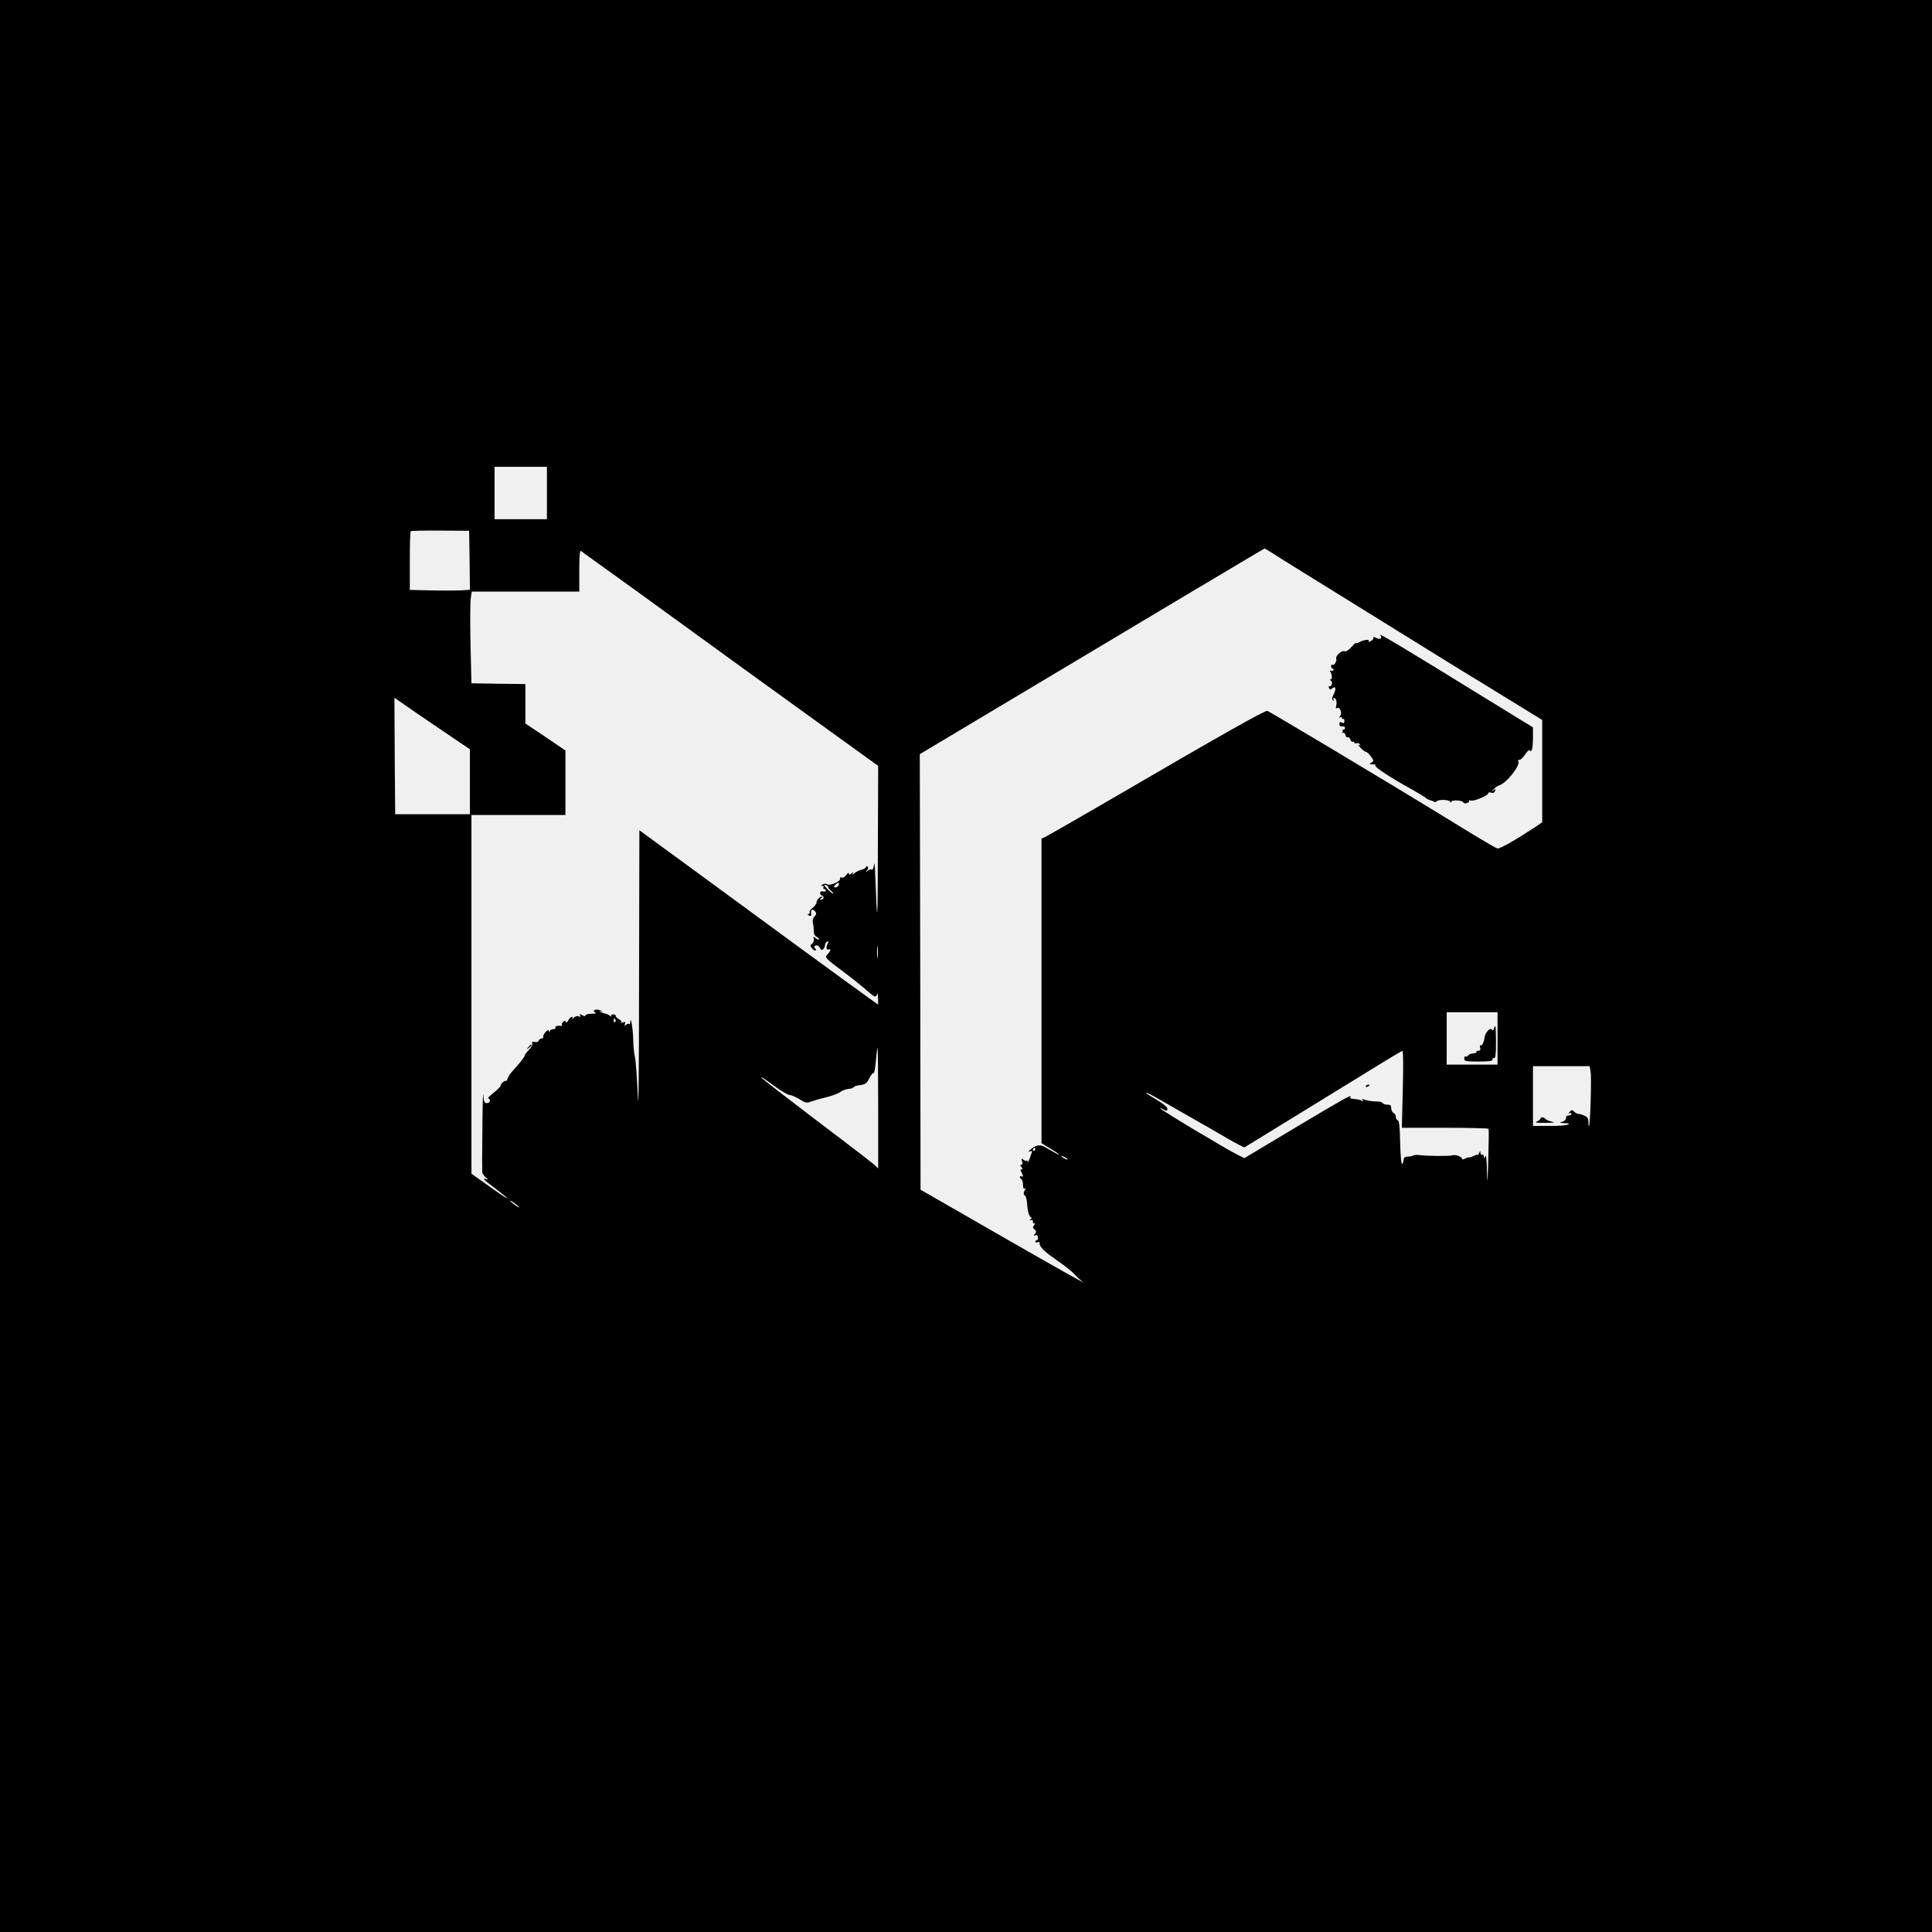
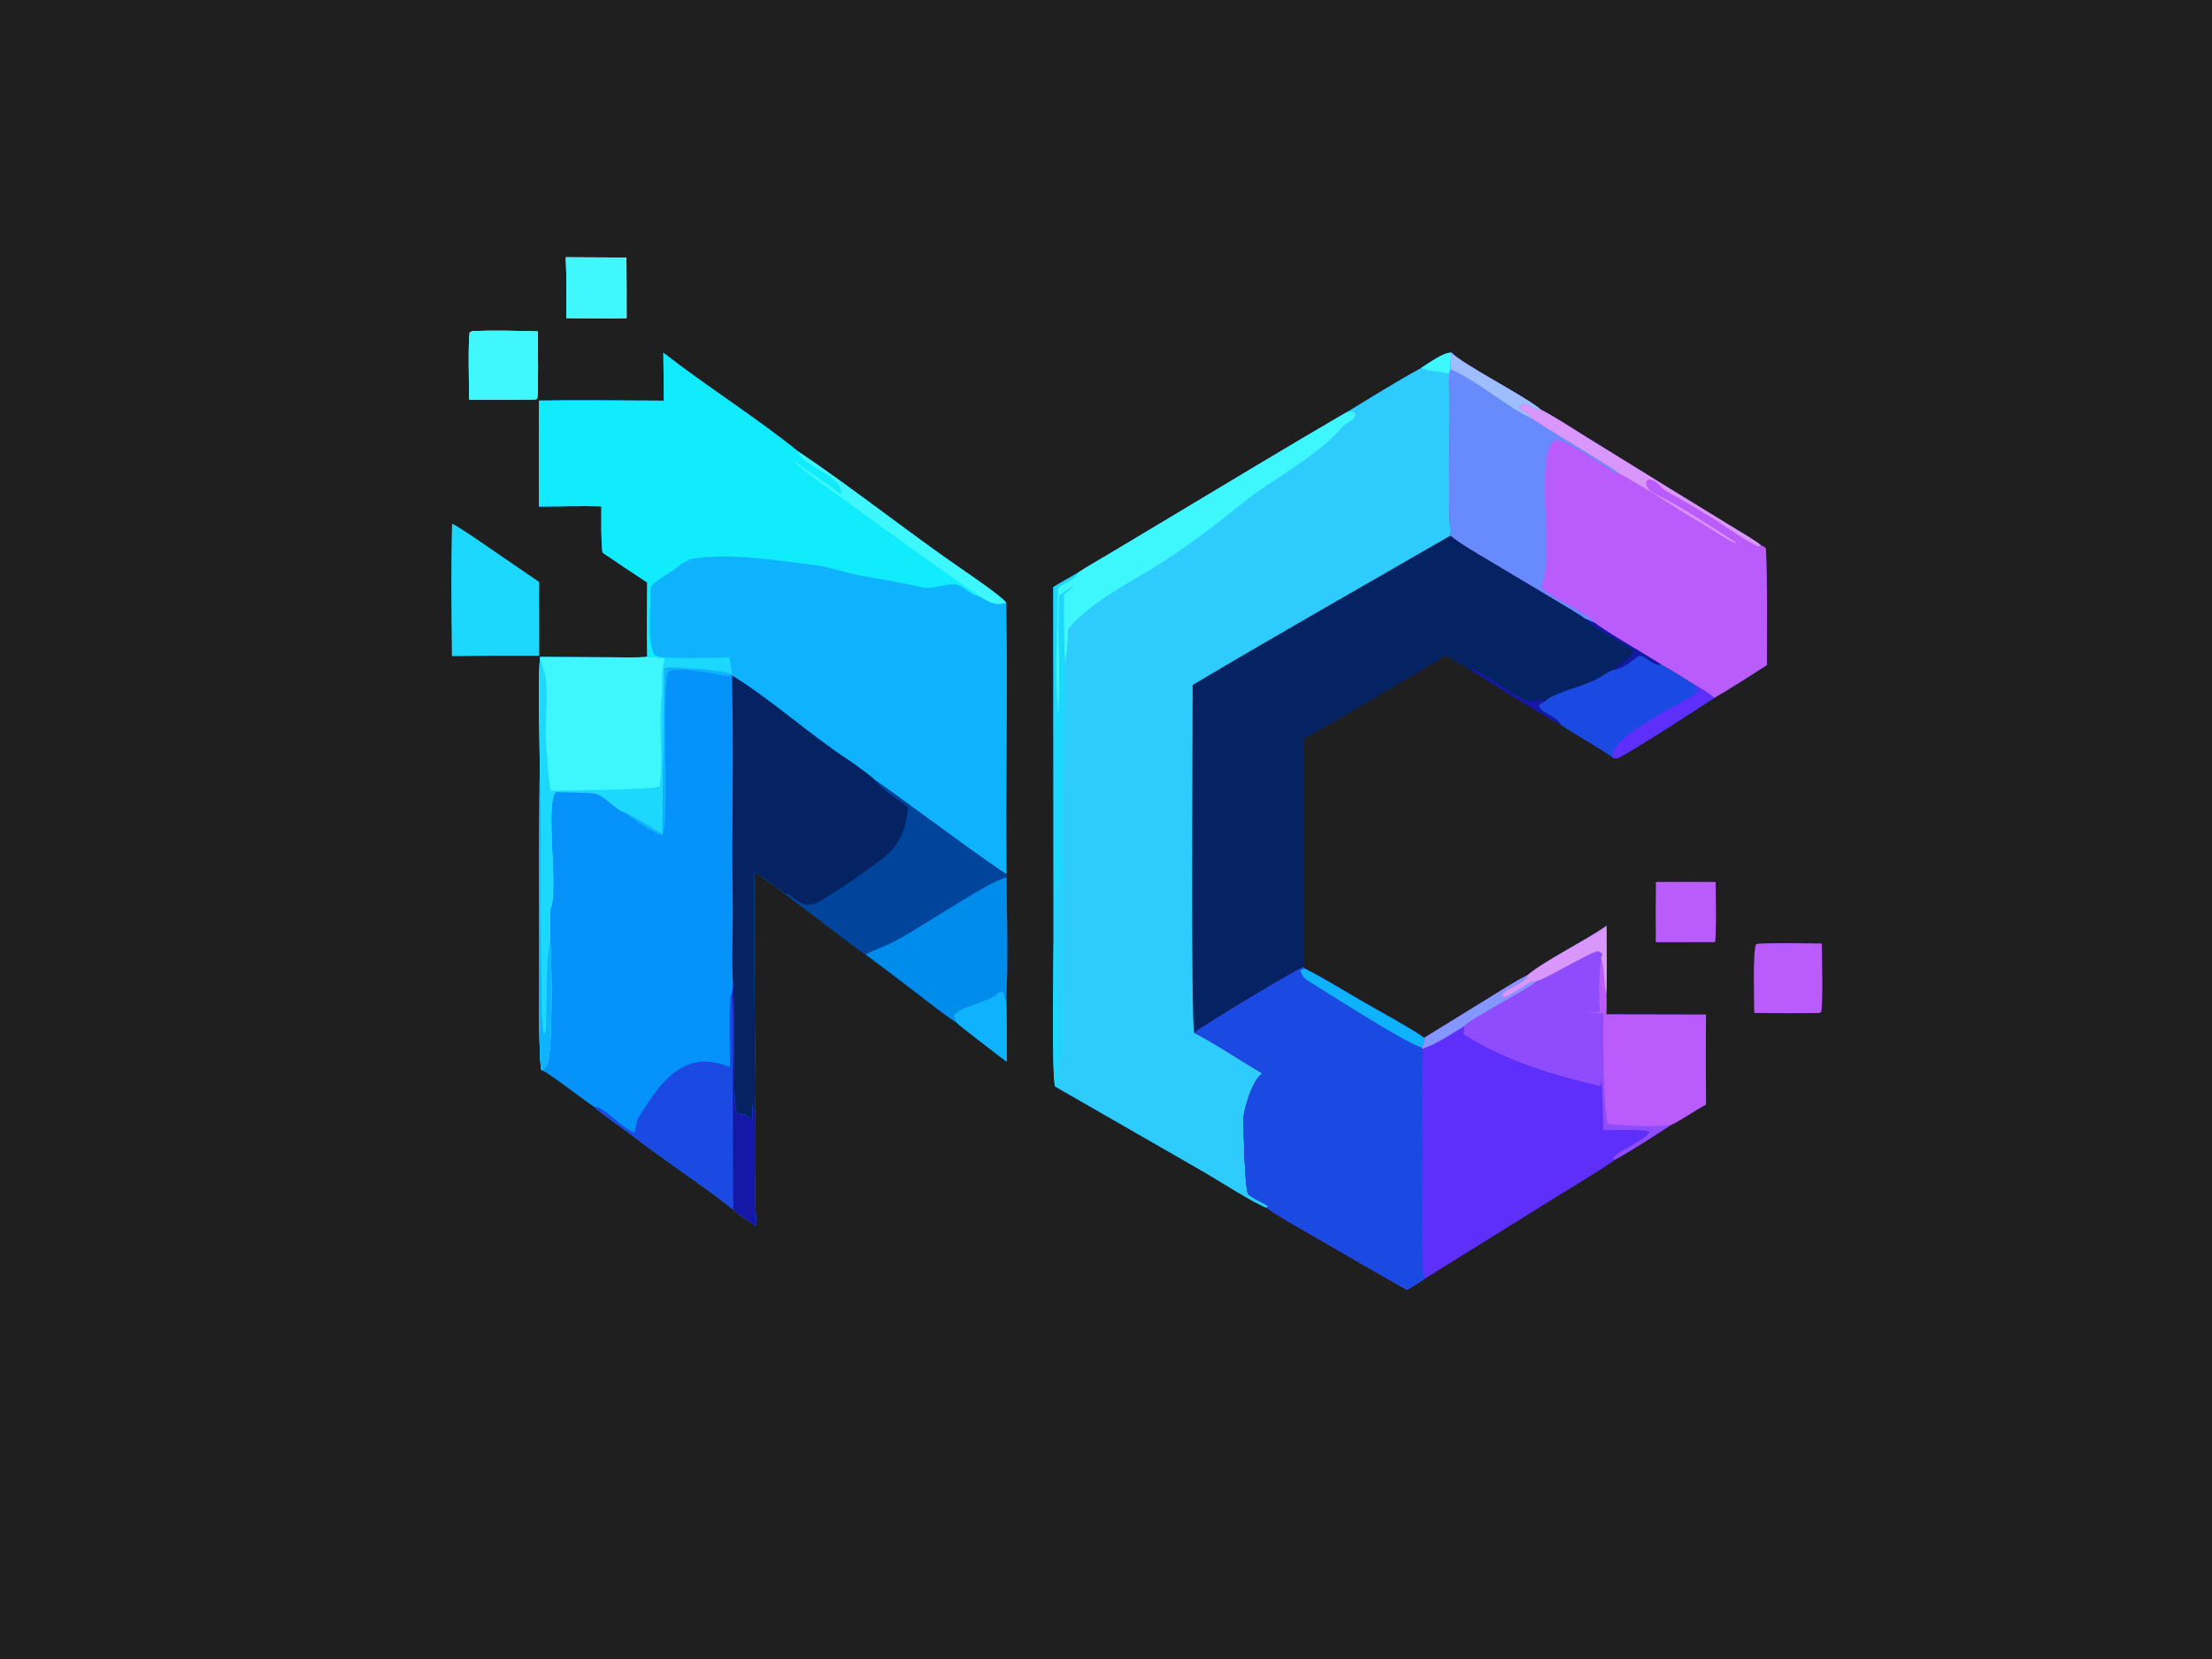
- <svg xmlns="http://www.w3.org/2000/svg" version="1.0" width="1254pt" height="1254pt" viewBox="0 0 1254 1254" preserveAspectRatio="xMidYMid meet">
-   <g transform="translate(0,1254) scale(0.1,-0.1)" fill="#000000" stroke="none">
-     <path d="M0 6270 l0 -6270 6270 0 6270 0 0 6270 0 6270 -6270 0 -6270 0 0 -6270z m3550 3070 l0 -170 -170 0 -170 0 0 170 0 170 170 0 170 0 0 -170z m-502 -437 l2 -191 -60 -4 c-34 -1 -122 -2 -196 0 l-134 3 0 188 c0 103 2 190 6 193 3 3 89 5 192 4 l187 -1 3 -192z m5220 41 c31 -21 208 -130 392 -244 184 -114 409 -254 500 -310 91 -56 233 -144 315 -195 83 -50 237 -145 343 -210 l192 -118 0 -332 0 -332 -42 -29 c-134 -88 -234 -145 -249 -141 -9 2 -79 43 -155 89 -388 238 -592 361 -941 570 -211 126 -389 231 -397 234 -14 5 -289 -150 -1047 -592 -201 -117 -378 -218 -392 -225 l-27 -12 0 -989 0 -988 46 -28 c59 -35 90 -58 54 -41 -14 7 -42 23 -64 36 -42 27 -66 25 -106 -7 -15 -12 -18 -18 -7 -14 20 7 20 9 2 -41 -8 -22 -14 -34 -15 -26 0 8 -3 11 -7 8 -3 -4 -13 -1 -21 6 -13 10 -14 8 -8 -11 5 -14 3 -22 -5 -22 -9 0 -8 -4 1 -15 9 -11 9 -15 1 -15 -8 0 -9 -5 -1 -19 13 -25 13 -34 0 -26 -5 3 -10 2 -10 -4 0 -5 5 -13 10 -16 6 -3 10 -20 10 -36 0 -20 4 -28 12 -23 7 5 8 3 2 -7 -12 -19 -12 -33 0 -41 5 -3 10 -23 12 -45 4 -55 12 -85 25 -94 8 -5 7 -8 -2 -12 -10 -4 -8 -6 4 -6 10 -1 15 -5 12 -11 -3 -5 -1 -10 6 -10 8 0 9 -3 0 -14 -9 -10 -8 -16 4 -26 12 -10 13 -16 3 -28 -11 -13 -10 -15 2 -10 11 4 16 0 17 -13 1 -10 -2 -19 -8 -19 -5 0 -9 -4 -9 -10 0 -5 7 -7 15 -3 9 3 15 2 13 -3 -6 -21 27 -56 109 -112 48 -33 102 -75 118 -94 17 -18 40 -39 50 -46 51 -34 -150 79 -580 326 l-470 270 -2 1413 -3 1414 683 408 c824 493 1551 926 1555 927 2 0 29 -16 60 -36z m-4323 -106 c88 -63 293 -211 455 -329 162 -118 521 -378 798 -578 l502 -362 -2 -542 c-1 -508 -4 -526 -18 -142 -2 45 -5 64 -7 42 -3 -21 -8 -35 -14 -31 -5 3 -18 0 -27 -8 -15 -12 -16 -11 -4 4 9 11 10 18 2 23 -5 3 -10 2 -10 -3 0 -6 -12 -13 -27 -17 -16 -3 -37 -14 -47 -23 -15 -13 -17 -13 -11 -2 8 13 7 13 -8 1 -14 -11 -17 -11 -17 0 0 7 -7 3 -16 -9 -9 -14 -22 -21 -31 -18 -9 4 -13 1 -10 -6 5 -18 -63 -49 -83 -38 -9 5 -22 5 -31 -1 -10 -6 -11 -9 -1 -9 7 0 10 -4 7 -10 -3 -5 -1 -10 4 -10 6 0 11 -5 11 -11 0 -6 -8 -8 -18 -5 -22 7 -26 -20 -5 -28 16 -7 8 -26 -10 -26 -7 0 -6 4 3 10 8 5 10 10 5 10 -15 0 -35 -21 -35 -38 0 -8 -11 -23 -25 -34 -14 -11 -23 -23 -20 -28 3 -5 0 -10 -7 -12 -8 -3 -6 -7 4 -11 12 -4 16 -1 13 13 -5 26 9 34 25 15 10 -13 10 -19 -3 -33 -11 -12 -14 -27 -11 -43 4 -13 6 -36 6 -51 -1 -18 6 -32 19 -39 12 -6 18 -13 15 -16 -3 -3 -13 0 -22 8 -14 12 -16 11 -12 -6 2 -11 -3 -25 -11 -31 -13 -10 -13 -14 -2 -28 7 -9 18 -16 23 -16 6 0 6 6 -1 14 -9 10 -8 15 4 19 9 4 19 -2 26 -14 8 -16 14 -18 22 -10 7 7 12 19 12 28 0 9 6 18 14 21 10 3 11 0 5 -9 -13 -22 -12 -48 3 -42 18 7 16 -7 -4 -29 -15 -16 -15 -19 0 -36 9 -9 53 -44 98 -77 45 -33 109 -84 142 -112 65 -58 73 -61 80 -35 3 9 5 -2 6 -26 l1 -43 -53 38 c-133 95 -742 540 -1125 822 -140 102 -280 205 -313 229 l-59 43 -2 -958 c-1 -685 -3 -900 -9 -753 -5 113 -13 221 -18 240 -5 19 -10 69 -11 111 -1 69 -17 163 -19 115 -1 -11 -4 -16 -8 -13 -3 4 -12 2 -20 -5 -11 -8 -12 -7 -7 6 5 13 2 15 -12 10 -11 -4 -16 -3 -12 1 5 5 -2 13 -15 20 -12 6 -21 16 -20 21 1 5 -7 10 -17 10 -10 0 -16 -5 -12 -11 3 -5 -1 -4 -9 2 -9 7 -25 14 -37 16 -12 2 -25 7 -29 12 -5 4 -1 5 7 0 8 -5 12 -4 7 0 -10 11 -38 16 -50 8 -5 -3 -3 -9 4 -14 10 -6 9 -8 -6 -8 -40 -1 -55 -5 -55 -13 0 -5 -10 -4 -21 3 -17 9 -20 8 -14 -2 6 -9 3 -11 -9 -6 -11 5 -24 0 -34 -11 -10 -10 -13 -12 -8 -5 5 8 4 13 -2 13 -6 0 -17 -10 -23 -22 -7 -14 -14 -18 -16 -11 -4 10 -7 10 -18 0 -7 -7 -11 -15 -8 -20 2 -4 1 -7 -4 -6 -22 4 -43 -2 -38 -11 3 -5 -3 -10 -14 -10 -12 0 -21 -6 -22 -12 0 -10 -2 -10 -6 0 -3 9 -10 7 -24 -9 -10 -12 -16 -26 -13 -30 3 -5 -1 -9 -9 -9 -8 0 -17 -6 -20 -14 -4 -9 -14 -12 -27 -9 -15 4 -19 2 -15 -9 3 -8 -6 -27 -22 -42 -15 -16 -28 -33 -28 -38 0 -9 -30 -47 -82 -104 -12 -13 -24 -33 -28 -44 -4 -12 -9 -19 -12 -16 -6 5 -33 -18 -33 -29 0 -7 -12 -20 -58 -58 -19 -15 -29 -27 -23 -27 6 0 11 -7 11 -15 0 -8 -9 -15 -19 -15 -17 0 -21 8 -24 53 -2 28 -5 -69 -6 -218 -2 -148 -2 -276 -1 -284 1 -8 11 -22 23 -33 17 -14 18 -17 5 -12 -33 11 -18 -4 57 -60 120 -91 97 -84 -34 10 l-121 86 0 1164 0 1164 305 0 305 0 0 210 0 209 -130 88 -130 87 0 128 0 128 -175 2 -175 3 -6 250 c-3 138 -2 271 1 298 l7 47 349 0 349 0 0 136 c0 108 3 134 13 127 6 -6 84 -62 172 -125z m-977 -1106 l82 -55 0 -211 0 -211 -243 0 -242 0 -3 378 -2 378 162 -112 c90 -61 200 -136 246 -167z m2476 -937 c-4 -8 -13 -15 -21 -15 -13 0 -13 3 -3 15 7 8 16 15 21 15 5 0 6 -7 3 -15z m-68 -12 c-3 -3 5 -14 17 -24 12 -10 18 -18 13 -19 -8 0 -56 47 -56 55 0 2 7 2 15 -2 9 -3 14 -8 11 -10z m321 -455 c-2 -18 -4 -4 -4 32 0 36 2 50 4 33 2 -18 2 -48 0 -65z m4023 -528 l0 -170 -165 0 -165 0 0 170 0 170 165 0 165 0 0 -170z m-5725 121 c3 -5 2 -12 -3 -15 -5 -3 -9 1 -9 9 0 17 3 19 12 6z m1705 -573 l0 -392 -27 26 c-16 13 -113 89 -218 168 -263 199 -498 380 -510 392 -17 18 15 -2 90 -57 39 -29 80 -52 92 -53 11 0 40 -13 63 -27 41 -26 44 -26 84 -12 22 8 66 20 96 27 30 7 67 21 82 31 14 11 39 20 55 21 15 1 31 6 34 11 4 5 17 11 30 12 46 6 53 10 72 47 10 21 23 36 27 33 5 -3 11 33 15 80 4 47 9 85 11 85 2 0 4 -176 4 -392z m3405 122 l-6 -250 280 0 c154 0 281 -3 283 -7 2 -5 1 -93 -2 -198 -5 -162 -6 -173 -9 -75 -1 75 -5 108 -11 95 -8 -18 -9 -18 -9 -2 -1 10 -5 15 -11 12 -5 -3 -10 2 -11 12 0 16 -1 16 -9 -2 -5 -11 -9 -16 -9 -12 -1 4 -11 2 -23 -5 -13 -7 -27 -11 -31 -10 -4 1 -17 -2 -27 -8 -11 -6 -20 -7 -20 -2 0 14 -43 30 -63 23 -18 -6 -163 -5 -217 2 -14 2 -29 1 -35 -2 -10 -6 -16 -7 -47 -9 -11 -1 -18 -10 -18 -21 0 -11 -4 -22 -9 -26 -6 -3 -11 53 -13 137 -2 102 -6 143 -15 146 -7 2 -13 12 -13 23 0 11 -7 22 -15 25 -8 4 -15 17 -15 30 0 19 -5 24 -24 24 -14 0 -28 4 -31 10 -3 5 -16 10 -28 10 -37 0 -85 8 -98 15 -8 6 -10 4 -4 -5 6 -9 4 -11 -5 -5 -11 7 -22 9 -68 14 -7 0 -10 5 -7 11 12 19 -34 -6 -359 -200 l-329 -197 -41 20 c-70 34 -506 295 -506 304 0 2 9 -1 19 -7 26 -13 28 -13 28 6 0 8 -31 33 -69 55 -37 22 -68 42 -68 45 0 6 23 -6 110 -56 36 -21 119 -68 185 -106 66 -37 169 -96 228 -131 60 -35 112 -62 115 -60 8 5 709 435 892 548 69 43 129 78 133 78 5 1 6 -111 2 -249z m1219 114 c7 -35 -2 -345 -10 -353 -2 -2 -4 9 -4 26 0 22 -6 33 -25 41 -14 7 -32 12 -40 12 -7 0 -20 7 -28 15 -13 13 -17 12 -29 -2 -9 -12 -9 -15 0 -9 6 4 12 2 12 -3 0 -6 -8 -11 -19 -11 -11 0 -18 -7 -17 -17 0 -10 -9 -20 -24 -24 -21 -6 -19 -7 15 -9 32 -1 36 -3 20 -10 -11 -5 -66 -9 -122 -8 l-103 0 0 194 0 194 184 0 184 0 6 -36z m-3604 -504 c0 -5 -5 -10 -11 -10 -5 0 -7 5 -4 10 3 6 8 10 11 10 2 0 4 -4 4 -10z m210 -66 c0 -2 -9 0 -20 6 -11 6 -20 13 -20 16 0 2 9 0 20 -6 11 -6 20 -13 20 -16z m-3560 -310 c0 -3 -13 4 -30 16 -16 12 -30 24 -30 26 0 3 14 -4 30 -16 17 -12 30 -24 30 -26z" />
-     <path d="M8959 8417 c17 -21 -2 -31 -30 -16 -13 7 -19 7 -15 0 4 -5 -3 -15 -15 -21 -13 -8 -19 -8 -15 -2 9 14 -33 10 -61 -6 -13 -7 -23 -10 -23 -6 0 4 -13 -8 -29 -26 -19 -22 -34 -31 -45 -27 -18 7 -59 -30 -53 -48 6 -15 -13 -46 -24 -40 -5 4 -9 -1 -9 -9 0 -9 5 -16 11 -16 5 0 7 -5 4 -10 -4 -6 -11 -7 -17 -4 -7 5 -8 2 -3 -7 13 -20 13 -49 1 -49 -6 0 -5 -4 2 -8 7 -5 10 -16 6 -25 -3 -9 -10 -14 -15 -11 -5 3 -6 -2 -3 -11 5 -12 9 -13 20 -4 23 19 29 1 11 -36 -12 -24 -13 -36 -5 -41 7 -4 8 -3 4 4 -4 7 -3 12 2 12 14 0 21 -25 15 -51 -4 -15 -2 -20 5 -15 19 11 36 -32 20 -52 -9 -11 -10 -14 0 -8 7 4 12 2 12 -4 0 -6 4 -9 8 -6 4 2 8 -4 8 -14 0 -14 -4 -16 -16 -10 -12 6 -16 4 -16 -10 0 -12 6 -17 18 -15 10 2 18 -2 18 -10 0 -8 -6 -13 -12 -11 -7 1 -10 1 -5 -1 4 -3 4 -10 1 -15 -4 -6 -2 -8 3 -5 6 4 13 -3 16 -14 3 -12 10 -18 16 -15 5 4 12 -3 16 -14 4 -11 11 -18 16 -15 5 4 9 2 9 -4 0 -6 6 -8 14 -5 8 3 17 0 22 -7 5 -8 3 -10 -7 -4 -8 5 -3 -3 11 -18 14 -15 30 -27 36 -27 5 0 20 -13 32 -30 20 -27 21 -30 4 -39 -14 -8 -14 -11 -2 -12 8 -1 18 -1 22 0 5 0 7 -3 5 -9 -2 -11 101 -79 223 -146 47 -26 92 -54 102 -61 9 -8 22 -15 30 -17 7 -1 18 -5 25 -9 6 -4 14 -3 17 1 8 14 79 13 88 -1 5 -8 8 -8 8 -1 0 14 73 10 78 -4 2 -6 12 -8 22 -5 11 3 18 9 15 13 -3 5 3 6 13 4 21 -6 112 33 112 47 0 6 8 8 19 4 12 -4 21 0 25 11 6 15 4 15 -11 3 -13 -9 -12 -7 2 8 11 12 26 23 34 25 46 10 142 131 126 158 -4 6 -1 9 6 8 7 -2 24 14 38 35 15 22 27 33 31 26 12 -18 20 18 20 86 l0 64 -77 47 c-43 26 -141 87 -218 134 -532 328 -713 437 -696 417z" />
-     <path d="M3429 5743 c-13 -16 -12 -17 4 -4 9 7 17 15 17 17 0 8 -8 3 -21 -13z" />
-     <path d="M9696 5863 c-5 -13 -9 -14 -14 -5 -10 15 -42 -21 -46 -51 -4 -32 -17 -58 -26 -52 -5 3 -6 -4 -3 -15 4 -14 0 -20 -11 -20 -10 0 -15 -3 -13 -7 3 -5 -6 -9 -20 -10 -14 0 -29 -7 -33 -13 -4 -7 -12 -10 -17 -7 -5 3 -9 -3 -9 -14 0 -17 8 -19 93 -19 69 0 92 3 91 13 -2 6 3 11 10 10 9 -2 12 23 12 102 0 58 -2 105 -4 105 -2 0 -7 -8 -10 -17z" />
-     <path d="M8865 5490 c-3 -6 1 -7 9 -4 18 7 21 14 7 14 -6 0 -13 -4 -16 -10z" />
-     <path d="M10000 5282 c0 -5 -10 -14 -22 -20 -19 -9 -9 -11 52 -10 59 0 68 2 41 8 -18 4 -36 12 -40 17 -8 11 -31 15 -31 5z" />
+ <svg xmlns="http://www.w3.org/2000/svg" width="400" height="300" viewBox="0 0 400 300" fill="none">
+   <g clip-path="url(#clip0_112_862)">
+     <path d="M0 0H400V300H0V0ZM96.773 72.258L97.148 72.085C97.4 70.813 97.251 61.788 97.242 59.92C93.51 59.823 89.13 59.702 85.403 59.886L84.928 60.123C84.627 61.998 84.822 69.995 84.842 72.27L96.773 72.258ZM113.312 57.531C113.301 53.898 113.328 50.197 113.276 46.571L102.305 46.517C102.484 50.12 102.409 53.909 102.396 57.528C105.885 57.54 109.862 57.641 113.312 57.531Z" fill="#1F1F1F" />
+     <path d="M256.975 66.551C258.168 65.789 261.218 63.58 262.488 63.786C264.55 65.951 275.785 71.63 278.73 74.135C280.725 75.093 284.638 77.657 286.668 78.911L301.565 88.113L312.943 95.087C314.175 95.844 317.495 97.77 318.475 98.635C318.85 98.802 319.325 98.915 319.348 99.368C319.65 105.431 319.518 114.395 319.515 120.28C316.483 122.194 313.04 124.468 309.968 126.228C305.128 129.315 297.768 134.206 292.593 137.114C292.583 137.121 291.77 137.078 291.653 137.057C290.735 136.146 283.968 132.289 282.3 131.131C277.333 128.415 270.698 124.109 265.833 121.095C264.79 120.704 262.53 119.182 261.493 118.525C253.183 123.464 244.219 128.964 235.734 133.569L235.787 161.652C235.781 165.239 235.56 171.419 235.785 174.85C234.97 174.957 217.213 185.627 215.965 186.772C218.781 188.101 225.009 192.212 228.109 193.986L228.168 194.246C226.554 195.126 224.769 200.854 224.834 202.66C224.914 204.848 225.061 214.5 225.694 215.907C226.717 216.925 228.846 217.545 229.392 218.229L228.996 218.392C226.999 217.753 220.189 213.389 217.791 212L190.811 196.5C190.157 194.684 190.517 173.165 190.52 169.585L190.476 106.157C191.92 105.294 193.376 104.451 194.844 103.63C196.052 102.756 198.879 101.165 200.22 100.358L211.338 93.7C222.008 87.323 232.755 80.799 243.489 74.556C247.783 71.948 252.608 68.932 256.975 66.551Z" fill="#052262" />
+     <path d="M256.975 66.551C258.168 65.789 261.218 63.58 262.488 63.786C262.438 64.552 262.298 66.077 262.33 66.779L262.048 67.656C262.278 69.495 262.185 71.366 262.2 73.218C262.27 81.052 261.893 89.02 262.305 96.84C246.824 105.79 231.024 114.723 215.67 123.868C215.683 130.307 215.312 185.067 215.965 186.772C218.781 188.101 225.009 192.212 228.109 193.986L228.168 194.246C226.554 195.126 224.769 200.854 224.834 202.66C224.914 204.848 225.061 214.5 225.694 215.907C226.717 216.925 228.846 217.545 229.392 218.229L228.996 218.392C226.999 217.753 220.189 213.389 217.791 212L190.811 196.5C190.157 194.684 190.517 173.165 190.52 169.585L190.476 106.157C191.92 105.294 193.376 104.451 194.844 103.63C196.052 102.756 198.879 101.165 200.22 100.358L211.338 93.7C222.008 87.323 232.755 80.799 243.489 74.556C247.783 71.948 252.608 68.932 256.975 66.551Z" fill="#2ECCFC" />
+     <path d="M243.489 74.556L244.718 74.399C245.148 74.989 245.061 74.673 245.042 75.359C244.293 76.379 243.451 76.407 242.812 77.145C237.816 82.906 230.463 86.32 224.7 90.981C219.958 94.816 216.013 97.826 210.866 101.229C204.862 105.2 197.883 108.266 193.163 113.682C193.128 115.836 192.93 117.985 192.57 120.109C192.398 115.897 192.334 111.682 192.377 107.467C193.119 106.953 193.362 106.631 193.99 106.13L194.225 105.945C193.865 106.071 191.538 107.516 191.525 107.823C191.225 114.838 191.871 122.214 191.349 129.195C190.82 127.751 191.095 109.45 191.344 106.501C191.418 105.624 194.224 105.152 194.843 103.629C196.052 102.756 198.878 101.165 200.22 100.358L211.338 93.7C222.007 87.323 232.755 80.799 243.489 74.556Z" fill="#3DF7FC" />
+     <path d="M194.844 103.63C194.225 105.152 191.418 105.624 191.344 106.501C191.095 109.45 190.82 127.751 191.349 129.195C191.871 122.215 191.225 114.839 191.525 107.823C191.538 107.517 193.865 106.071 194.225 105.945L193.99 106.13C193.362 106.632 193.119 106.953 192.378 107.467C192.334 111.682 192.398 115.898 192.571 120.109C192.88 127.924 192.314 137.977 192.263 146.043L192.194 167.723C192.205 170.125 192.452 191.354 192.21 191.925C191.543 190.917 192.332 159.092 191.925 158.63C189.838 162.296 192.77 193.463 190.811 196.5C190.157 194.684 190.517 173.165 190.52 169.585L190.476 106.157C191.92 105.294 193.376 104.451 194.844 103.63Z" fill="#1DD8FD" />
+     <path d="M256.975 66.551C258.168 65.789 261.218 63.58 262.488 63.786C262.438 64.552 262.298 66.077 262.33 66.779L262.048 67.656C260.548 67.139 258.983 67.273 256.975 66.551Z" fill="#3DF7FC" />
+     <path d="M262.487 63.786C264.55 65.951 275.785 71.63 278.73 74.135C280.725 75.093 284.637 77.657 286.667 78.911L301.565 88.113L312.942 95.087C314.175 95.844 317.495 97.77 318.475 98.635C318.85 98.802 319.325 98.915 319.347 99.368C319.65 105.431 319.517 114.395 319.515 120.28C316.482 122.194 313.04 124.468 309.967 126.228C308.972 125.33 307.48 124.421 306.305 123.775C304.31 122.509 302.435 121.326 300.38 120.164C298.462 118.907 289.755 113.866 288.465 112.676L286.68 111.878C286.002 111.29 282.125 109.012 281.17 108.441L269.662 101.566C267.517 100.282 264.147 98.361 262.305 96.84C261.892 89.02 262.27 81.052 262.2 73.218C262.185 71.366 262.277 69.495 262.047 67.656L262.33 66.779C262.297 66.077 262.437 64.552 262.487 63.786Z" fill="#BA5BFB" />
+     <path d="M262.487 63.786C264.55 65.951 275.785 71.63 278.73 74.135C277.05 74.151 276.782 73.042 275.362 73.059C274.852 73.563 274.985 73.267 274.93 73.967C276.015 74.57 276.357 74.653 277.035 75.672C281.515 78.68 286.232 81.313 290.757 84.25C291.352 84.636 291.987 84.996 292.54 85.442L292.377 85.758C290.55 84.52 283.182 79.633 281.422 79.506C277.162 81.11 281.332 101.03 278.715 106.009C278.907 107.388 287.17 110.754 288.465 112.676L286.68 111.878C286.002 111.29 282.125 109.012 281.17 108.441L269.662 101.566C267.517 100.282 264.147 98.361 262.305 96.84C261.892 89.02 262.27 81.052 262.2 73.218C262.185 71.366 262.277 69.495 262.047 67.656L262.33 66.779C262.297 66.077 262.437 64.552 262.487 63.786Z" fill="#678AFD" />
+     <path d="M262.488 63.786C264.55 65.951 275.785 71.63 278.73 74.135C277.05 74.151 276.783 73.042 275.363 73.059C274.853 73.563 274.985 73.267 274.93 73.967C276.015 74.57 276.358 74.653 277.035 75.672C273.295 74.138 266.718 68.572 262.33 66.779C262.298 66.077 262.438 64.552 262.488 63.786Z" fill="#9EBDFD" />
+     <path d="M277.035 75.672C276.358 74.653 276.015 74.57 274.93 73.967C274.985 73.267 274.853 73.563 275.363 73.059C276.783 73.042 277.05 74.151 278.73 74.135C280.725 75.093 284.638 77.657 286.668 78.911L301.565 88.113L312.943 95.087C314.175 95.844 317.495 97.77 318.475 98.635L317.87 98.788C314.833 97.37 311.4 94.601 308.275 92.87C305.98 91.44 303.69 90.089 301.3 88.825C300.185 88.235 299.615 86.591 297.96 86.739L297.655 87.105C297.65 88.174 298.418 88.912 299.335 89.349C304.293 91.717 309.123 95.07 313.818 98.022L313.838 98.275C312.07 97.489 309.273 95.519 307.503 94.486C302.58 91.615 297.523 88.15 292.54 85.442C291.988 84.996 291.353 84.636 290.758 84.25C286.233 81.313 281.515 78.68 277.035 75.672Z" fill="#DA97FB" />
+     <path d="M291.71 121.121C293.54 120.923 294.772 119.671 296.332 118.584C297.747 118.425 298.755 120.526 300.38 120.164C302.435 121.325 304.31 122.509 306.305 123.775C307.48 124.421 308.973 125.33 309.968 126.227C305.128 129.314 297.768 134.206 292.593 137.114C292.583 137.12 291.77 137.077 291.653 137.057C290.735 136.146 283.967 132.289 282.3 131.131C281.25 129.201 278.04 128.848 278.31 127.402L279.438 126.771C280.875 125.301 286.995 123.902 289.02 122.636C289.545 122.307 291.185 121.327 291.71 121.121Z" fill="#1A4AE2" />
+     <path d="M306.305 123.775C307.48 124.421 308.972 125.33 309.967 126.228C305.127 129.315 297.767 134.206 292.592 137.114C292.582 137.12 291.77 137.078 291.652 137.057C290.83 132.773 306.487 126.342 307.172 124.925C306.815 124.543 306.542 124.242 306.305 123.775Z" fill="#5E2FFB" />
+     <path d="M265.833 121.095L266.395 120.93C269.405 122.721 272.773 125.016 275.86 126.644C276.735 127.105 278.09 126.334 279.438 126.771L278.31 127.402C278.04 128.849 281.25 129.202 282.3 131.131C277.333 128.415 270.698 124.109 265.833 121.095Z" fill="#1518A7" />
+     <path d="M286.68 111.878L288.465 112.676C289.755 113.866 298.463 118.907 300.38 120.164C298.755 120.527 297.748 118.425 296.333 118.584C294.773 119.671 293.54 120.923 291.71 121.121C292.483 120.553 295.405 118.5 295.533 117.762C293.52 116.112 287.74 113.54 286.68 111.878Z" fill="#1518A7" />
+     <path d="M119.961 63.807C127.627 69.781 136.798 75.561 144.299 81.63C154.398 88.406 164.11 96.2 174.158 103.104C175.629 104.115 181.098 107.86 181.932 108.976C182.246 125.183 181.812 141.767 181.999 158.033L182.013 158.682C182.083 165.558 182.253 174.344 181.977 181.104C182.047 184.738 182.073 188.373 182.056 192.008C181.018 191.19 173.197 185.257 172.98 184.904C171.578 184.096 168.165 181.41 166.795 180.363C163.393 177.741 159.97 175.146 156.526 172.579C155.673 172.123 152.594 169.718 151.679 169.026L142.176 161.807C140.454 160.591 138.071 158.702 136.415 157.67C136.38 167.341 136.411 177.012 136.509 186.683C136.536 190.566 136.793 197.583 136.51 201.287C136.517 206.868 136.375 216.351 136.8 221.686C135.687 221.064 133.486 219.621 132.585 218.716C126.894 214.197 120.044 209.795 114.26 205.297C112.845 204.196 108.529 201.289 107.469 200.173C105.555 198.977 99.468 194.086 97.921 193.529C97.086 192.085 97.591 146.803 97.602 139.625C97.644 133.438 97.228 124.678 97.636 118.778L110.243 118.853C112.04 118.863 115.36 118.968 117.049 118.753C116.931 114.402 117.03 109.707 117.046 105.331C114.331 103.551 111.633 101.746 108.951 99.916C108.666 97.439 108.755 94.115 108.755 91.558C105.121 91.466 101.117 91.569 97.455 91.597L97.463 72.455C104.852 72.329 112.625 72.46 120.046 72.468L119.961 63.807Z" fill="#0592FB" />
+     <path d="M119.961 63.807C127.627 69.781 136.798 75.561 144.299 81.63C154.398 88.406 164.11 96.2 174.158 103.104C175.629 104.115 181.098 107.86 181.932 108.976C182.246 125.183 181.812 141.767 181.999 158.033C181.053 157.865 161.078 142.955 158.252 141.087C157.666 140.413 154.23 137.942 153.324 137.348C146.342 132.768 139.399 126.445 132.339 122.116C131.306 122.663 122.741 120.044 120.855 121.573C119.535 124.754 121.134 148.496 119.828 151.063C118.594 151.026 113.9 147.759 112.952 146.879C114.378 147.373 118.225 149.845 119.706 150.748C119.71 144.823 120.1 127.759 120.051 120.988C120.049 120.745 120.597 120.713 120.953 120.639L119.931 120.329L120.24 119.105C119.378 118.957 117.961 118.851 117.049 118.753C116.931 114.402 117.03 109.707 117.046 105.331C114.331 103.551 111.633 101.746 108.951 99.916C108.666 97.439 108.755 94.115 108.755 91.558C105.121 91.466 101.117 91.569 97.455 91.597L97.463 72.455C104.852 72.329 112.625 72.46 120.046 72.468L119.961 63.807Z" fill="#0FB2FC" />
+     <path d="M119.961 63.807C127.627 69.781 136.798 75.561 144.299 81.63C154.398 88.406 164.11 96.2 174.158 103.104C175.629 104.115 181.098 107.86 181.932 108.976C179.875 109.616 178.909 108.855 177.228 107.872C175.284 107.639 174.516 106.059 172.945 105.708C171.537 105.394 168.465 106.612 166.991 106.252C163.242 105.337 159.461 104.833 155.682 104.099C153.035 103.584 150.375 102.679 147.702 102.225C140.663 101.421 132.199 99.892 125.225 101.042C124.666 101.134 123.125 101.958 122.879 102.242C122.104 103.202 117.587 105.286 117.632 106.457C117.773 110.087 116.947 114.758 118.185 118.143C118.621 119.335 123.173 118.862 124.632 119.006C123.477 119.158 121.42 119.236 120.24 119.105C119.378 118.957 117.961 118.851 117.049 118.753C116.931 114.402 117.03 109.707 117.046 105.331C114.331 103.551 111.633 101.746 108.951 99.916C108.666 97.439 108.755 94.115 108.755 91.558C105.121 91.466 101.117 91.569 97.455 91.597L97.463 72.455C104.852 72.329 112.625 72.46 120.046 72.468L119.961 63.807Z" fill="#11ECFC" />
+     <path d="M144.299 81.63C154.398 88.406 164.11 96.2 174.158 103.104C175.629 104.114 181.098 107.859 181.932 108.976C179.875 109.616 178.909 108.855 177.228 107.871C169.668 102.753 162.023 97.189 154.662 91.793C152.292 90.056 145.334 85.311 143.739 83.595L144.236 83.718L143.891 83.51C146.547 85.678 149.342 87.2 152.019 89.38L152.177 89.276C152.229 85.823 145.12 84.449 144.299 81.63Z" fill="#3DF7FC" />
+     <path d="M124.632 119.006C126.527 118.976 130.091 119.01 131.9 118.798L132.395 121.863C128.531 120.901 124.902 120.897 120.953 120.639L119.932 120.329L120.241 119.105C121.42 119.236 123.477 119.158 124.632 119.006Z" fill="#1DD8FD" />
+     <path d="M132.339 122.116C139.399 126.445 146.342 132.768 153.324 137.348C154.23 137.942 157.666 140.412 158.252 141.086C161.078 142.955 181.053 157.865 181.999 158.033L182.013 158.682C182.083 165.558 182.253 174.344 181.977 181.104C182.047 184.738 182.073 188.373 182.056 192.008C181.018 191.19 173.197 185.256 172.98 184.904C171.578 184.096 168.165 181.41 166.795 180.362C163.393 177.741 159.97 175.146 156.526 172.579C155.673 172.123 152.594 169.718 151.679 169.026L142.176 161.807C140.454 160.59 138.071 158.702 136.415 157.67C136.38 167.341 136.411 177.012 136.509 186.683C136.536 190.565 136.793 197.583 136.51 201.287L136.413 200.797C135.815 200.479 136.404 200.474 136.079 199.823C136.056 200.608 136.052 201.393 136.066 202.178L135.715 202.271C133.963 200.782 134.325 202.031 133.185 201.21C132.649 198.628 132.842 195.806 132.764 193.183C132.615 188.177 132.908 182.614 132.529 177.666C132.292 173.163 132.573 167.337 132.498 162.706C132.281 149.314 132.746 135.488 132.339 122.116Z" fill="#052262" />
+     <path d="M158.252 141.086C161.078 142.955 181.053 157.865 181.999 158.033L182.013 158.682C182.083 165.558 182.253 174.344 181.977 181.104C182.047 184.738 182.073 188.373 182.056 192.008C181.018 191.19 173.197 185.256 172.98 184.904C171.578 184.096 168.165 181.41 166.795 180.362C163.393 177.741 159.97 175.146 156.526 172.579C155.673 172.123 152.594 169.718 151.679 169.026L142.176 161.807L142.263 161.456C144.241 162.964 145.689 164.477 148.262 162.955C152.096 160.689 155.739 158.117 159.308 155.458C162.842 152.825 163.711 150.143 164.239 145.974C162.766 144.856 159.031 142.499 158.252 141.086Z" fill="#01449C" />
+     <path d="M156.526 172.579C157.183 172.238 159.468 171.251 160.131 170.998C164.135 169.471 178.963 159.087 182.013 158.682C182.083 165.558 182.253 174.344 181.977 181.104C182.047 184.738 182.073 188.373 182.056 192.008C181.018 191.19 173.197 185.257 172.98 184.904C171.578 184.096 168.165 181.41 166.795 180.363C163.393 177.741 159.97 175.146 156.526 172.579Z" fill="#008CEB" />
+     <path d="M172.981 184.904L172.444 183.73C173.164 182.006 179.043 181.248 180.495 179.614C180.707 179.376 180.878 179.432 181.272 179.379C182.016 180.129 181.161 179.604 181.977 181.104C182.047 184.738 182.073 188.373 182.056 192.008C181.019 191.19 173.197 185.257 172.981 184.904Z" fill="#0FB2FC" />
+     <path d="M117.049 118.753C117.961 118.851 119.378 118.957 120.24 119.105L119.931 120.329L120.953 120.639C120.597 120.713 120.049 120.745 120.051 120.988C120.1 127.759 119.71 144.823 119.706 150.748C118.225 149.845 114.378 147.373 112.952 146.879C111.268 146.465 109.233 143.611 107.354 143.437C105.081 143.227 102.809 143.229 100.527 143.208C98.482 145.096 101.1 161.523 99.507 164.41C99.515 166.328 99.513 168.247 99.502 170.166C99.775 173.433 100.09 191.202 98.754 192.839C98.51 193.137 98.249 193.337 97.921 193.529C97.086 192.085 97.591 146.802 97.602 139.625C97.644 133.438 97.228 124.678 97.636 118.778L110.243 118.853C112.04 118.863 115.36 118.968 117.049 118.753Z" fill="#3DF7FC" />
+     <path d="M97.636 118.778C97.853 119.859 97.817 119.605 98.151 120.54C99.499 124.318 98.442 129.981 98.728 133.989C98.955 137.189 99.094 139.943 99.543 142.964C102.663 142.949 116.704 142.843 119.258 142.261C119.978 137.893 119.095 130.552 119.654 125.923C119.868 124.153 119.46 122.154 119.931 120.329L120.953 120.639C120.597 120.713 120.049 120.745 120.051 120.988C120.1 127.759 119.71 144.823 119.706 150.748C118.225 149.845 114.378 147.373 112.952 146.879C111.268 146.465 109.233 143.611 107.354 143.437C105.081 143.227 102.809 143.229 100.527 143.208C98.482 145.096 101.1 161.523 99.507 164.409C99.515 166.328 99.513 168.247 99.502 170.166C99.775 173.433 100.09 191.202 98.754 192.839C98.51 193.137 98.249 193.337 97.921 193.529C97.086 192.085 97.591 146.802 97.602 139.625C97.644 133.438 97.228 124.678 97.636 118.778Z" fill="#1DD8FD" />
+     <path d="M97.602 139.625C98.016 151.602 97.496 163.998 97.879 176.016C97.951 178.27 97.779 185.126 98.384 186.967L98.668 186.849L98.381 186.827L98.695 186.611C98.988 181.743 98.575 174.482 99.502 170.166C99.775 173.433 100.09 191.202 98.754 192.839C98.51 193.137 98.249 193.337 97.921 193.529C97.086 192.085 97.591 146.802 97.602 139.625Z" fill="#0FB2FC" />
+     <path d="M132.529 177.666C132.908 182.614 132.615 188.178 132.764 193.183C132.842 195.806 132.649 198.629 133.186 201.21C134.325 202.031 133.964 200.783 135.715 202.272L136.066 202.179C136.052 201.393 136.056 200.608 136.079 199.823C136.404 200.474 135.816 200.48 136.413 200.797L136.51 201.287C136.518 206.868 136.375 216.351 136.8 221.686C135.687 221.064 133.486 219.621 132.585 218.716C126.894 214.197 120.045 209.795 114.26 205.297C112.845 204.196 108.529 201.289 107.469 200.174C108.94 199.801 112.865 204.488 114.808 204.773C114.888 204.346 115.154 202.576 115.289 202.361C119.263 196.014 123.457 189.412 132 192.979C131.991 189.048 131.83 183.819 132.054 179.991L132.419 179.775L132.529 177.666Z" fill="#1A4AE2" />
+     <path d="M132.529 177.666C132.908 182.614 132.615 188.178 132.764 193.183C132.842 195.806 132.649 198.629 133.186 201.21C134.325 202.031 133.964 200.783 135.715 202.272L136.066 202.179C136.052 201.393 136.057 200.608 136.08 199.823C136.404 200.474 135.816 200.48 136.413 200.797L136.51 201.287C136.518 206.868 136.376 216.351 136.8 221.686C135.688 221.064 133.486 219.621 132.586 218.716L132.515 194.469C132.512 189.977 132.675 184.182 132.419 179.775L132.529 177.666Z" fill="#1518A7" />
+     <path d="M276.208 176.35C279.543 173.581 286.74 170.104 290.515 167.415C290.515 171.311 290.635 175.932 290.483 179.768C290.49 180.965 290.525 182.267 290.453 183.454L308.49 183.49C308.463 188.901 308.463 194.313 308.493 199.724C306.73 200.655 303.555 202.804 302.238 203.371C300.115 204.799 294.273 208.537 292.035 209.715C291.138 210.537 283.635 215.063 281.99 216.086L257.585 231.264C256.818 231.857 255.298 232.733 254.425 233.27C249.098 230.239 243.786 227.182 238.489 224.097C235.763 222.515 231.448 220.147 228.996 218.392L229.392 218.229C228.846 217.545 226.717 216.925 225.694 215.907C225.061 214.5 224.914 204.848 224.834 202.66C224.769 200.854 226.554 195.126 228.168 194.245L228.109 193.986C225.009 192.212 218.781 188.101 215.965 186.772C217.213 185.627 234.97 174.957 235.785 174.85L235.881 175.121C239.4 176.865 243.91 179.704 247.461 181.719C249.693 182.985 255.598 186.236 257.533 187.682L269.363 180.385C271.345 179.172 274.188 177.322 276.208 176.35Z" fill="#5E2FFB" />
+     <path d="M215.965 186.772C217.213 185.627 234.97 174.957 235.785 174.85L235.881 175.121C239.4 176.865 243.91 179.704 247.461 181.718C249.693 182.985 255.598 186.236 257.533 187.682C257.503 188.506 257.545 188.745 257.065 189.398L257.293 189.634C257.153 193.273 257.11 201.449 257.233 204.79C257.353 208.047 256.858 230.259 257.585 231.264C256.818 231.857 255.298 232.732 254.425 233.27C249.098 230.239 243.786 227.181 238.489 224.097C235.763 222.515 231.448 220.147 228.996 218.392L229.392 218.229C228.846 217.544 226.717 216.924 225.694 215.907C225.061 214.5 224.914 204.847 224.834 202.66C224.769 200.854 226.554 195.126 228.168 194.245L228.109 193.986C225.009 192.212 218.781 188.101 215.965 186.772Z" fill="#1A4AE2" />
+     <path d="M235.881 175.121C239.4 176.865 243.91 179.704 247.461 181.719C249.692 182.985 255.597 186.236 257.532 187.682C257.502 188.506 257.545 188.746 257.065 189.398C254.547 188.848 239.995 179.481 236.68 177.454C235.848 176.945 235.355 176.408 235.203 175.429L235.881 175.121Z" fill="#0FB2FC" />
+     <path d="M276.207 176.35C279.542 173.581 286.74 170.104 290.515 167.415C290.515 171.311 290.635 175.932 290.482 179.768C290.49 180.965 290.525 182.267 290.452 183.454L308.49 183.49C308.462 188.901 308.462 194.313 308.492 199.724C306.73 200.655 303.555 202.804 302.237 203.371C300.115 204.799 294.272 208.537 292.035 209.715L291.712 209.503C292.205 208.156 298.02 206.066 298.24 204.623C297.282 204.162 291.422 204.354 289.932 204.359C289.892 202.99 289.762 195.999 289.542 194.973C289.527 195.467 289.585 196.018 289.3 196.39C280.95 194.428 272.565 191.948 265.105 187.292C264.017 186.612 265.035 186.889 264.695 185.605C262.277 187.087 259.955 188.666 257.292 189.634L257.065 189.398C257.545 188.746 257.502 188.506 257.532 187.682L269.362 180.385C271.345 179.172 274.187 177.322 276.207 176.35Z" fill="#8E4CFC" />
+     <path d="M289.515 173.171C290.252 175.435 289.842 177.432 290.482 179.768C290.49 180.965 290.525 182.267 290.452 183.454L308.49 183.49C308.462 188.901 308.462 194.313 308.492 199.724C306.73 200.655 303.555 202.804 302.237 203.371C300.772 203.884 291.625 203.542 290.72 203.188C289.86 199.599 289.885 187.138 289.935 183.198L286.985 183.118C287.5 182.81 288.32 183.312 289.307 182.776C289.08 178.494 289.147 177.36 289.515 173.171Z" fill="#BA5BFB" />
+     <path d="M276.207 176.35C279.542 173.581 286.74 170.104 290.515 167.415C290.515 171.311 290.635 175.932 290.482 179.768C289.842 177.432 290.252 175.435 289.515 173.171L289.805 172.589C289.2 172.044 289.445 172.111 288.742 172.013C286.29 172.899 279.45 177.044 278.022 177.361C275.575 177.662 272.77 180.813 271.652 180.244L271.657 179.777C272.595 178.508 275.705 177.923 276.207 176.35Z" fill="#DA97FB" />
+     <path d="M257.532 187.682L269.362 180.385C271.345 179.171 274.187 177.322 276.207 176.35C275.705 177.923 272.595 178.508 271.657 179.777L271.652 180.244C272.77 180.813 275.575 177.662 278.022 177.36C275.825 179.124 265.582 184.422 264.695 185.605C262.277 187.086 259.955 188.666 257.292 189.634L257.065 189.398C257.545 188.745 257.502 188.506 257.532 187.682Z" fill="#8496FF" />
+     <path d="M81.755 94.71C82.811 95.15 86.281 97.562 87.378 98.311L97.484 105.237L97.492 118.575C92.237 118.539 86.981 118.565 81.727 118.653C81.621 110.955 81.525 102.386 81.755 94.71Z" fill="#1DD8FD" />
+     <path d="M318.223 170.63C321.645 170.482 325.973 170.596 329.448 170.615C329.465 173.345 329.665 180.597 329.363 182.933L328.978 183.183C325.06 183.235 321.143 183.231 317.225 183.171C317.21 181.192 316.945 171.839 317.553 170.751L318.223 170.63Z" fill="#BA5BFB" />
+     <path d="M85.403 59.886C89.13 59.702 93.51 59.823 97.242 59.92C97.251 61.788 97.4 70.813 97.148 72.085L96.773 72.258L84.842 72.27C84.822 69.995 84.627 61.998 84.928 60.123L85.403 59.886Z" fill="#3DF7FC" fill-opacity="0.988" />
+     <path d="M102.305 46.517L113.276 46.571C113.328 50.197 113.301 53.898 113.312 57.531C109.862 57.641 105.884 57.54 102.396 57.528C102.409 53.909 102.483 50.12 102.305 46.517Z" fill="#3DF7FC" fill-opacity="0.988" />
+     <path d="M299.445 159.486C303.023 159.45 306.66 159.485 310.245 159.486C310.263 161.596 310.415 168.622 310.14 170.37L299.428 170.379C299.393 166.748 299.398 163.117 299.445 159.486Z" fill="#BA5BFB" />
  </g>
+   <defs>
+     <clipPath id="clip0_112_862">
+       <rect width="400" height="300" fill="white" />
+     </clipPath>
+   </defs>
</svg>
